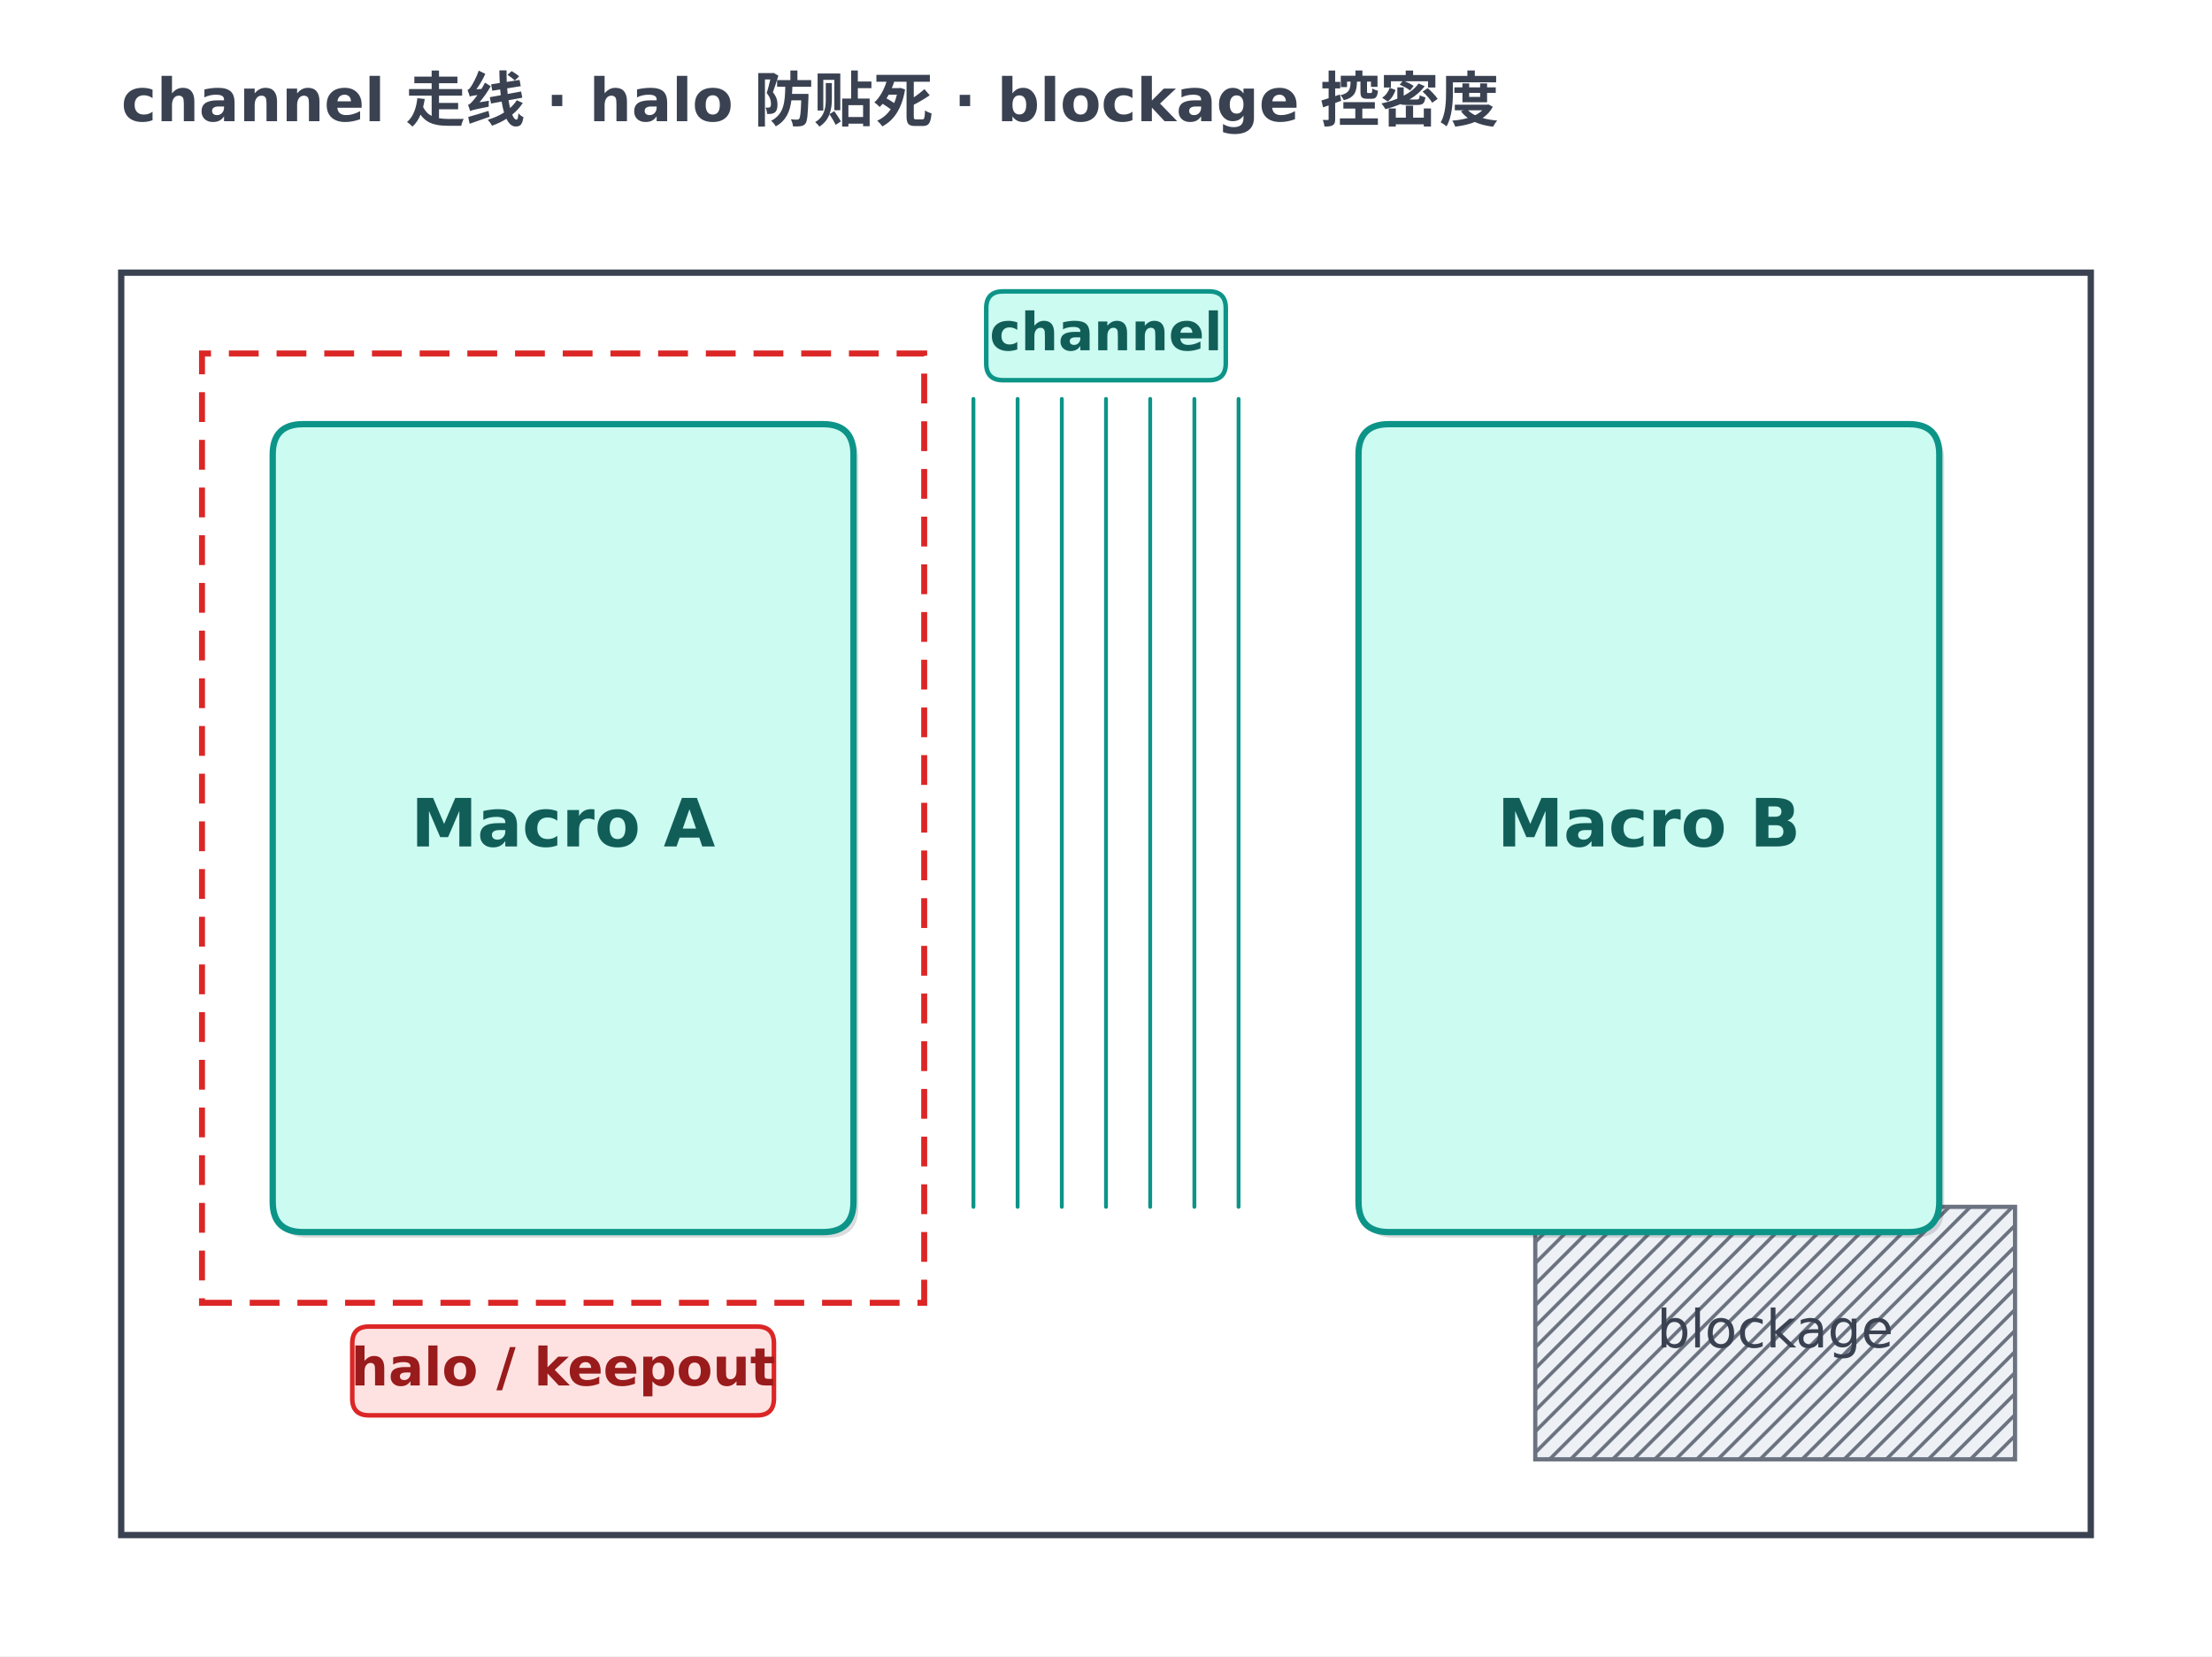
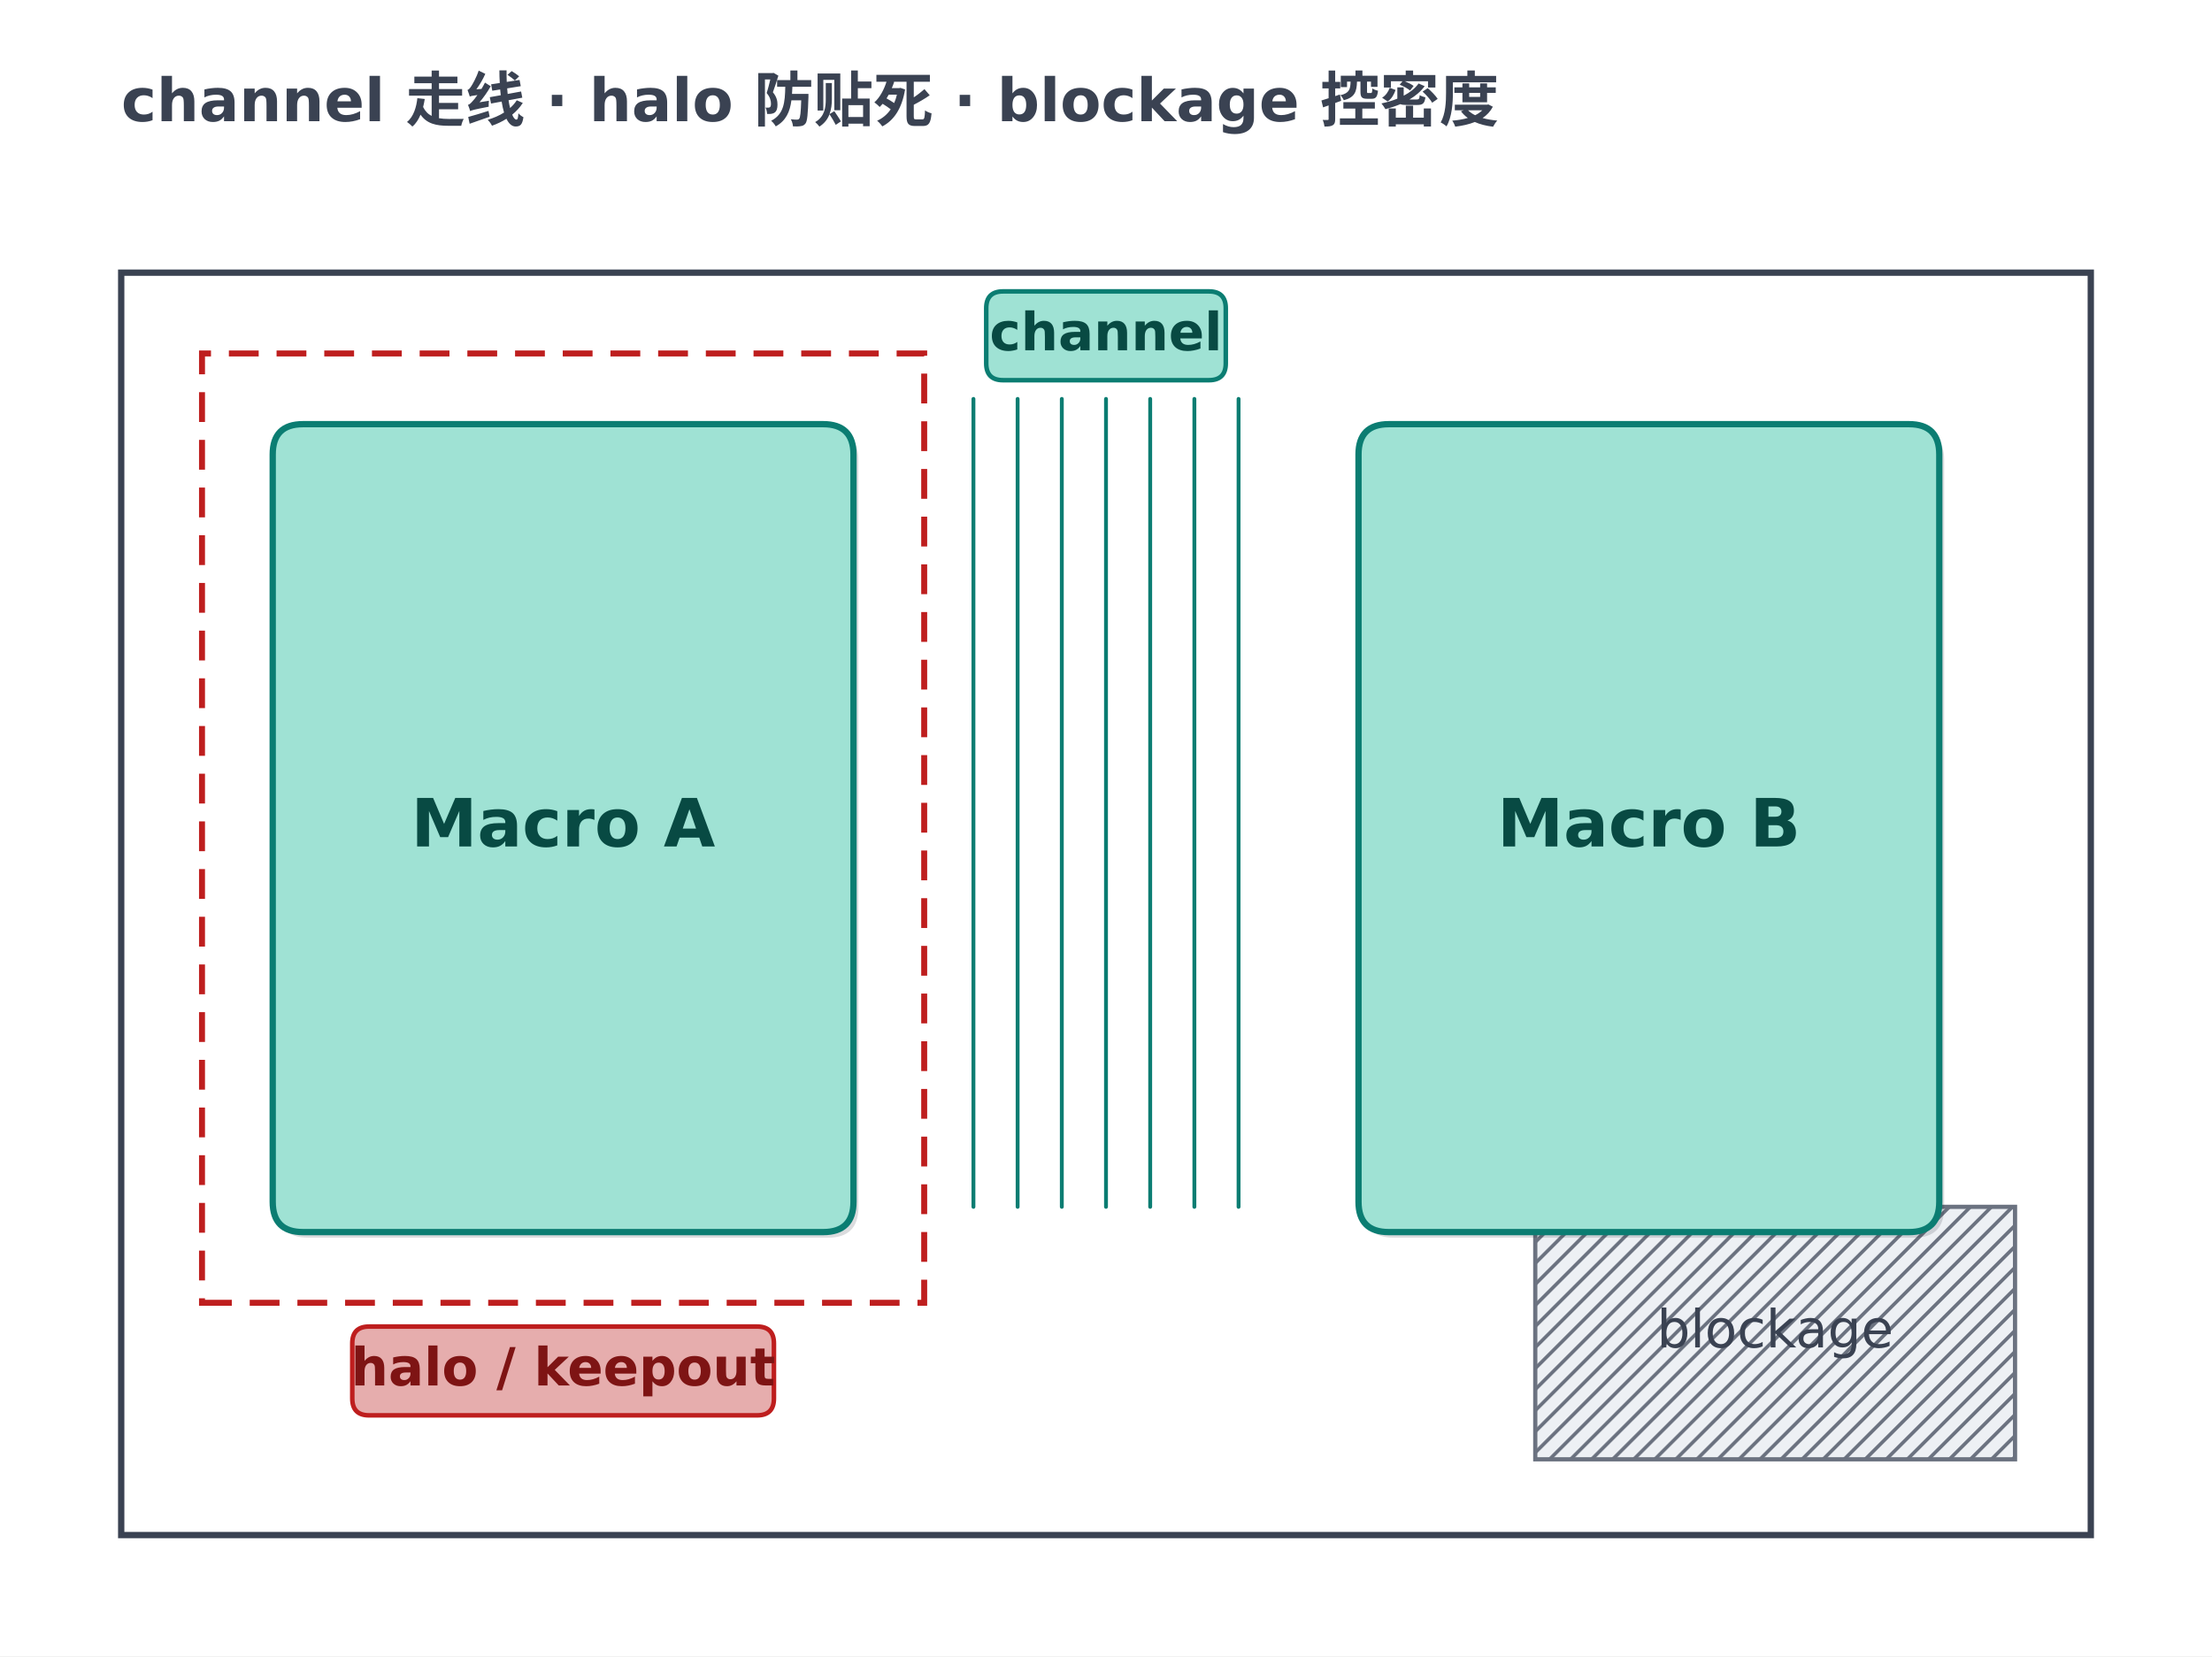
<svg xmlns="http://www.w3.org/2000/svg" width="630.72pt" height="472.32pt" viewBox="0 0 630.72 472.32" version="1.1">
  <defs>
    <style type="text/css">*{stroke-linejoin: round; stroke-linecap: butt}</style>
  </defs>
  <g id="figure_1">
    <g id="patch_1">
      <path d="M 0 472.32  L 630.72 472.32  L 630.72 0  L 0 0  z " style="fill: #ffffff" />
    </g>
    <g id="axes_1">
      <g id="patch_2">
-         <path d="M 5.76 466.56  L 624.96 466.56  L 624.96 5.76  L 5.76 5.76  z " clip-path="url(#pd4df3b848e)" style="fill: #ffffff" />
+         <path d="M 5.76 466.56  L 624.96 466.56  L 624.96 5.76  L 5.76 5.76  z " clip-path="url(#pd2acee902f)" style="fill: #ffffff" />
      </g>
      <g id="patch_3">
-         <path d="M 34.56 437.76  L 596.16 437.76  L 596.16 77.76  L 34.56 77.76  z " clip-path="url(#pd4df3b848e)" style="fill: #ffffff; stroke: #3a4252; stroke-width: 1.8; stroke-linejoin: miter" />
+         <path d="M 34.56 437.76  L 596.16 437.76  L 596.16 77.76  L 34.56 77.76  z " clip-path="url(#pd2acee902f)" style="fill: #ffffff; stroke: #3a4252; stroke-width: 1.8; stroke-linejoin: miter" />
      </g>
      <g id="line2d_1">
-         <path d="M 277.56 344.16  L 277.56 113.76  " clip-path="url(#pd4df3b848e)" style="fill: none; stroke: #0d9488; stroke-width: 1.1; stroke-linecap: round" />
+         <path d="M 277.56 344.16  L 277.56 113.76  " clip-path="url(#pd2acee902f)" style="fill: none; stroke: #0b7d72; stroke-width: 1.1; stroke-linecap: round" />
      </g>
      <g id="line2d_2">
-         <path d="M 290.16 344.16  L 290.16 113.76  " clip-path="url(#pd4df3b848e)" style="fill: none; stroke: #0d9488; stroke-width: 1.1; stroke-linecap: round" />
+         <path d="M 290.16 344.16  L 290.16 113.76  " clip-path="url(#pd2acee902f)" style="fill: none; stroke: #0b7d72; stroke-width: 1.1; stroke-linecap: round" />
      </g>
      <g id="line2d_3">
-         <path d="M 302.76 344.16  L 302.76 113.76  " clip-path="url(#pd4df3b848e)" style="fill: none; stroke: #0d9488; stroke-width: 1.1; stroke-linecap: round" />
+         <path d="M 302.76 344.16  L 302.76 113.76  " clip-path="url(#pd2acee902f)" style="fill: none; stroke: #0b7d72; stroke-width: 1.1; stroke-linecap: round" />
      </g>
      <g id="line2d_4">
-         <path d="M 315.36 344.16  L 315.36 113.76  " clip-path="url(#pd4df3b848e)" style="fill: none; stroke: #0d9488; stroke-width: 1.1; stroke-linecap: round" />
+         <path d="M 315.36 344.16  L 315.36 113.76  " clip-path="url(#pd2acee902f)" style="fill: none; stroke: #0b7d72; stroke-width: 1.1; stroke-linecap: round" />
      </g>
      <g id="line2d_5">
-         <path d="M 327.96 344.16  L 327.96 113.76  " clip-path="url(#pd4df3b848e)" style="fill: none; stroke: #0d9488; stroke-width: 1.1; stroke-linecap: round" />
+         <path d="M 327.96 344.16  L 327.96 113.76  " clip-path="url(#pd2acee902f)" style="fill: none; stroke: #0b7d72; stroke-width: 1.1; stroke-linecap: round" />
      </g>
      <g id="line2d_6">
-         <path d="M 340.56 344.16  L 340.56 113.76  " clip-path="url(#pd4df3b848e)" style="fill: none; stroke: #0d9488; stroke-width: 1.1; stroke-linecap: round" />
+         <path d="M 340.56 344.16  L 340.56 113.76  " clip-path="url(#pd2acee902f)" style="fill: none; stroke: #0b7d72; stroke-width: 1.1; stroke-linecap: round" />
      </g>
      <g id="line2d_7">
-         <path d="M 353.16 344.16  L 353.16 113.76  " clip-path="url(#pd4df3b848e)" style="fill: none; stroke: #0d9488; stroke-width: 1.1; stroke-linecap: round" />
+         <path d="M 353.16 344.16  L 353.16 113.76  " clip-path="url(#pd2acee902f)" style="fill: none; stroke: #0b7d72; stroke-width: 1.1; stroke-linecap: round" />
      </g>
      <g id="patch_4">
-         <path d="M 437.76 416.16  L 574.56 416.16  L 574.56 344.16  L 437.76 344.16  z " clip-path="url(#pd4df3b848e)" style="fill: url(#h90c7e8e207); stroke: #6b7280; stroke-width: 1.2; stroke-linejoin: miter" />
+         <path d="M 437.76 416.16  L 574.56 416.16  L 574.56 344.16  L 437.76 344.16  z " clip-path="url(#pd2acee902f)" style="fill: url(#ha8d58b27b9); stroke: #6b7280; stroke-width: 1.2; stroke-linejoin: miter" />
      </g>
      <g id="text_1">
        <text style="font-size: 15px; font-family: 'Microsoft YaHei', 'Microsoft YaHei UI', 'SimHei', 'Segoe UI', 'DejaVu Sans', sans-serif; text-anchor: middle; fill: #3a4252" x="506.16" y="384.248" transform="rotate(-0 506.16 384.2475)">blockage</text>
      </g>
      <g id="text_2">
        <text style="font-weight: 700; font-size: 17px; font-family: 'Microsoft YaHei', 'Microsoft YaHei UI', 'SimHei', 'Segoe UI', 'DejaVu Sans', sans-serif; text-anchor: start; fill: #3a4252" x="34.56" y="34.56" transform="rotate(-0 34.56 34.56)">channel 走线 · halo 防贴死 · blockage 控密度</text>
      </g>
      <g id="patch_5">
-         <path d="M 87.8 352.96  L 236.12 352.96  Q 244.76 352.96 244.76 344.32  L 244.76 131.2  Q 244.76 122.56 236.12 122.56  L 87.8 122.56  Q 79.16 122.56 79.16 131.2  L 79.16 344.32  Q 79.16 352.96 87.8 352.96  z " clip-path="url(#pd4df3b848e)" style="fill: #1a1f2b; opacity: 0.16" />
-         <path d="M 86.4 351.36  L 234.72 351.36  Q 243.36 351.36 243.36 342.72  L 243.36 129.6  Q 243.36 120.96 234.72 120.96  L 86.4 120.96  Q 77.76 120.96 77.76 129.6  L 77.76 342.72  Q 77.76 351.36 86.4 351.36  z " clip-path="url(#pd4df3b848e)" style="fill: #ccfbf1; stroke: #0d9488; stroke-width: 1.8; stroke-linejoin: miter" />
+         <path d="M 87.8 352.96  L 236.12 352.96  Q 244.76 352.96 244.76 344.32  L 244.76 131.2  Q 244.76 122.56 236.12 122.56  L 87.8 122.56  Q 79.16 122.56 79.16 131.2  L 79.16 344.32  Q 79.16 352.96 87.8 352.96  z " clip-path="url(#pd2acee902f)" style="fill: #1a1f2b; opacity: 0.16" />
+         <path d="M 86.4 351.36  L 234.72 351.36  Q 243.36 351.36 243.36 342.72  L 243.36 129.6  Q 243.36 120.96 234.72 120.96  L 86.4 120.96  Q 77.76 120.96 77.76 129.6  L 77.76 342.72  Q 77.76 351.36 86.4 351.36  z " clip-path="url(#pd2acee902f)" style="fill: #9fe2d4; stroke: #0b7d72; stroke-width: 1.8; stroke-linejoin: miter" />
      </g>
      <g id="patch_6">
-         <path d="M 397.4 352.96  L 545.72 352.96  Q 554.36 352.96 554.36 344.32  L 554.36 131.2  Q 554.36 122.56 545.72 122.56  L 397.4 122.56  Q 388.76 122.56 388.76 131.2  L 388.76 344.32  Q 388.76 352.96 397.4 352.96  z " clip-path="url(#pd4df3b848e)" style="fill: #1a1f2b; opacity: 0.16" />
-         <path d="M 396 351.36  L 544.32 351.36  Q 552.96 351.36 552.96 342.72  L 552.96 129.6  Q 552.96 120.96 544.32 120.96  L 396 120.96  Q 387.36 120.96 387.36 129.6  L 387.36 342.72  Q 387.36 351.36 396 351.36  z " clip-path="url(#pd4df3b848e)" style="fill: #ccfbf1; stroke: #0d9488; stroke-width: 1.8; stroke-linejoin: miter" />
+         <path d="M 397.4 352.96  L 545.72 352.96  Q 554.36 352.96 554.36 344.32  L 554.36 131.2  Q 554.36 122.56 545.72 122.56  L 397.4 122.56  Q 388.76 122.56 388.76 131.2  L 388.76 344.32  Q 388.76 352.96 397.4 352.96  z " clip-path="url(#pd2acee902f)" style="fill: #1a1f2b; opacity: 0.16" />
+         <path d="M 396 351.36  L 544.32 351.36  Q 552.96 351.36 552.96 342.72  L 552.96 129.6  Q 552.96 120.96 544.32 120.96  L 396 120.96  Q 387.36 120.96 387.36 129.6  L 387.36 342.72  Q 387.36 351.36 396 351.36  z " clip-path="url(#pd2acee902f)" style="fill: #9fe2d4; stroke: #0b7d72; stroke-width: 1.8; stroke-linejoin: miter" />
      </g>
      <g id="patch_7">
-         <path d="M 57.6 371.52  L 263.52 371.52  L 263.52 100.8  L 57.6 100.8  L 57.6 371.52  z " clip-path="url(#pd4df3b848e)" style="fill: none; stroke-dasharray: 8.5,5.1; stroke-dashoffset: 0; stroke: #dc2626; stroke-width: 1.7; stroke-linejoin: miter" />
+         <path d="M 57.6 371.52  L 263.52 371.52  L 263.52 100.8  L 57.6 100.8  L 57.6 371.52  z " clip-path="url(#pd2acee902f)" style="fill: none; stroke-dasharray: 8.5,5.1; stroke-dashoffset: 0; stroke: #be1e1e; stroke-width: 1.7; stroke-linejoin: miter" />
      </g>
      <g id="text_3">
-         <text style="font-weight: 700; font-size: 19px; font-family: 'Microsoft YaHei', 'Microsoft YaHei UI', 'SimHei', 'Segoe UI', 'DejaVu Sans', sans-serif; text-anchor: middle; fill: #115e59" x="160.56" y="241.392" transform="rotate(-0 160.56 241.3924)">Macro A</text>
+         <text style="font-weight: 700; font-size: 19px; font-family: 'Microsoft YaHei', 'Microsoft YaHei UI', 'SimHei', 'Segoe UI', 'DejaVu Sans', sans-serif; text-anchor: middle; fill: #084a43" x="160.56" y="241.392" transform="rotate(-0 160.56 241.3924)">Macro A</text>
      </g>
      <g id="text_4">
-         <text style="font-weight: 700; font-size: 19px; font-family: 'Microsoft YaHei', 'Microsoft YaHei UI', 'SimHei', 'Segoe UI', 'DejaVu Sans', sans-serif; text-anchor: middle; fill: #115e59" x="470.16" y="241.392" transform="rotate(-0 470.16 241.3924)">Macro B</text>
+         <text style="font-weight: 700; font-size: 19px; font-family: 'Microsoft YaHei', 'Microsoft YaHei UI', 'SimHei', 'Segoe UI', 'DejaVu Sans', sans-serif; text-anchor: middle; fill: #084a43" x="470.16" y="241.392" transform="rotate(-0 470.16 241.3924)">Macro B</text>
      </g>
      <g id="text_5">
        <g id="patch_8">
-           <path d="M 105.246 403.62  L 215.874 403.62  Q 220.674 403.62 220.674 398.82  L 220.674 383.1  Q 220.674 378.3 215.874 378.3  L 105.246 378.3  Q 100.446 378.3 100.446 383.1  L 100.446 398.82  Q 100.446 403.62 105.246 403.62  z " style="fill: #fee2e2; stroke: #dc2626; stroke-width: 1.3; stroke-linejoin: miter" />
+           <path d="M 105.246 403.62  L 215.874 403.62  Q 220.674 403.62 220.674 398.82  L 220.674 383.1  Q 220.674 378.3 215.874 378.3  L 105.246 378.3  Q 100.446 378.3 100.446 383.1  L 100.446 398.82  Q 100.446 403.62 105.246 403.62  z " style="fill: #e6adad; stroke: #be1e1e; stroke-width: 1.3; stroke-linejoin: miter" />
        </g>
-         <text style="font-weight: 700; font-size: 15px; font-family: 'Microsoft YaHei', 'Microsoft YaHei UI', 'SimHei', 'Segoe UI', 'DejaVu Sans', sans-serif; text-anchor: middle; fill: #991b1b" x="160.56" y="395.091" transform="rotate(-0 160.56 395.0909)">halo / keepout</text>
+         <text style="font-weight: 700; font-size: 15px; font-family: 'Microsoft YaHei', 'Microsoft YaHei UI', 'SimHei', 'Segoe UI', 'DejaVu Sans', sans-serif; text-anchor: middle; fill: #7e1414" x="160.56" y="395.091" transform="rotate(-0 160.56 395.0909)">halo / keepout</text>
      </g>
      <g id="text_6">
        <g id="patch_9">
-           <path d="M 286.008 108.42  L 344.712 108.42  Q 349.512 108.42 349.512 103.62  L 349.512 87.9  Q 349.512 83.1 344.712 83.1  L 286.008 83.1  Q 281.208 83.1 281.208 87.9  L 281.208 103.62  Q 281.208 108.42 286.008 108.42  z " style="fill: #ccfbf1; stroke: #0d9488; stroke-width: 1.3; stroke-linejoin: miter" />
+           <path d="M 286.008 108.42  L 344.712 108.42  Q 349.512 108.42 349.512 103.62  L 349.512 87.9  Q 349.512 83.1 344.712 83.1  L 286.008 83.1  Q 281.208 83.1 281.208 87.9  L 281.208 103.62  Q 281.208 108.42 286.008 108.42  z " style="fill: #9fe2d4; stroke: #0b7d72; stroke-width: 1.3; stroke-linejoin: miter" />
        </g>
-         <text style="font-weight: 700; font-size: 15px; font-family: 'Microsoft YaHei', 'Microsoft YaHei UI', 'SimHei', 'Segoe UI', 'DejaVu Sans', sans-serif; text-anchor: middle; fill: #115e59" x="315.36" y="99.891" transform="rotate(-0 315.36 99.89086)">channel</text>
+         <text style="font-weight: 700; font-size: 15px; font-family: 'Microsoft YaHei', 'Microsoft YaHei UI', 'SimHei', 'Segoe UI', 'DejaVu Sans', sans-serif; text-anchor: middle; fill: #084a43" x="315.36" y="99.891" transform="rotate(-0 315.36 99.89086)">channel</text>
      </g>
    </g>
  </g>
  <defs>
-     <clipPath id="pd4df3b848e">
+     <clipPath id="pd2acee902f">
      <rect x="5.76" y="5.76" width="619.2" height="460.8" />
    </clipPath>
  </defs>
  <defs>
-     <pattern id="h90c7e8e207" patternUnits="userSpaceOnUse" x="0" y="0" width="72" height="72">
+     <pattern id="ha8d58b27b9" patternUnits="userSpaceOnUse" x="0" y="0" width="72" height="72">
      <rect x="0" y="0" width="73" height="73" fill="#edf0f4" />
      <path d="M -36 36  L 36 -36  M -33 39  L 39 -33  M -30 42  L 42 -30  M -27 45  L 45 -27  M -24 48  L 48 -24  M -21 51  L 51 -21  M -18 54  L 54 -18  M -15 57  L 57 -15  M -12 60  L 60 -12  M -9 63  L 63 -9  M -6 66  L 66 -6  M -3 69  L 69 -3  M 0 72  L 72 0  M 3 75  L 75 3  M 6 78  L 78 6  M 9 81  L 81 9  M 12 84  L 84 12  M 15 87  L 87 15  M 18 90  L 90 18  M 21 93  L 93 21  M 24 96  L 96 24  M 27 99  L 99 27  M 30 102  L 102 30  M 33 105  L 105 33  M 36 108  L 108 36  " style="fill: #6b7280; stroke: #6b7280; stroke-width: 1.0; stroke-linecap: butt; stroke-linejoin: miter" />
    </pattern>
  </defs>
</svg>
